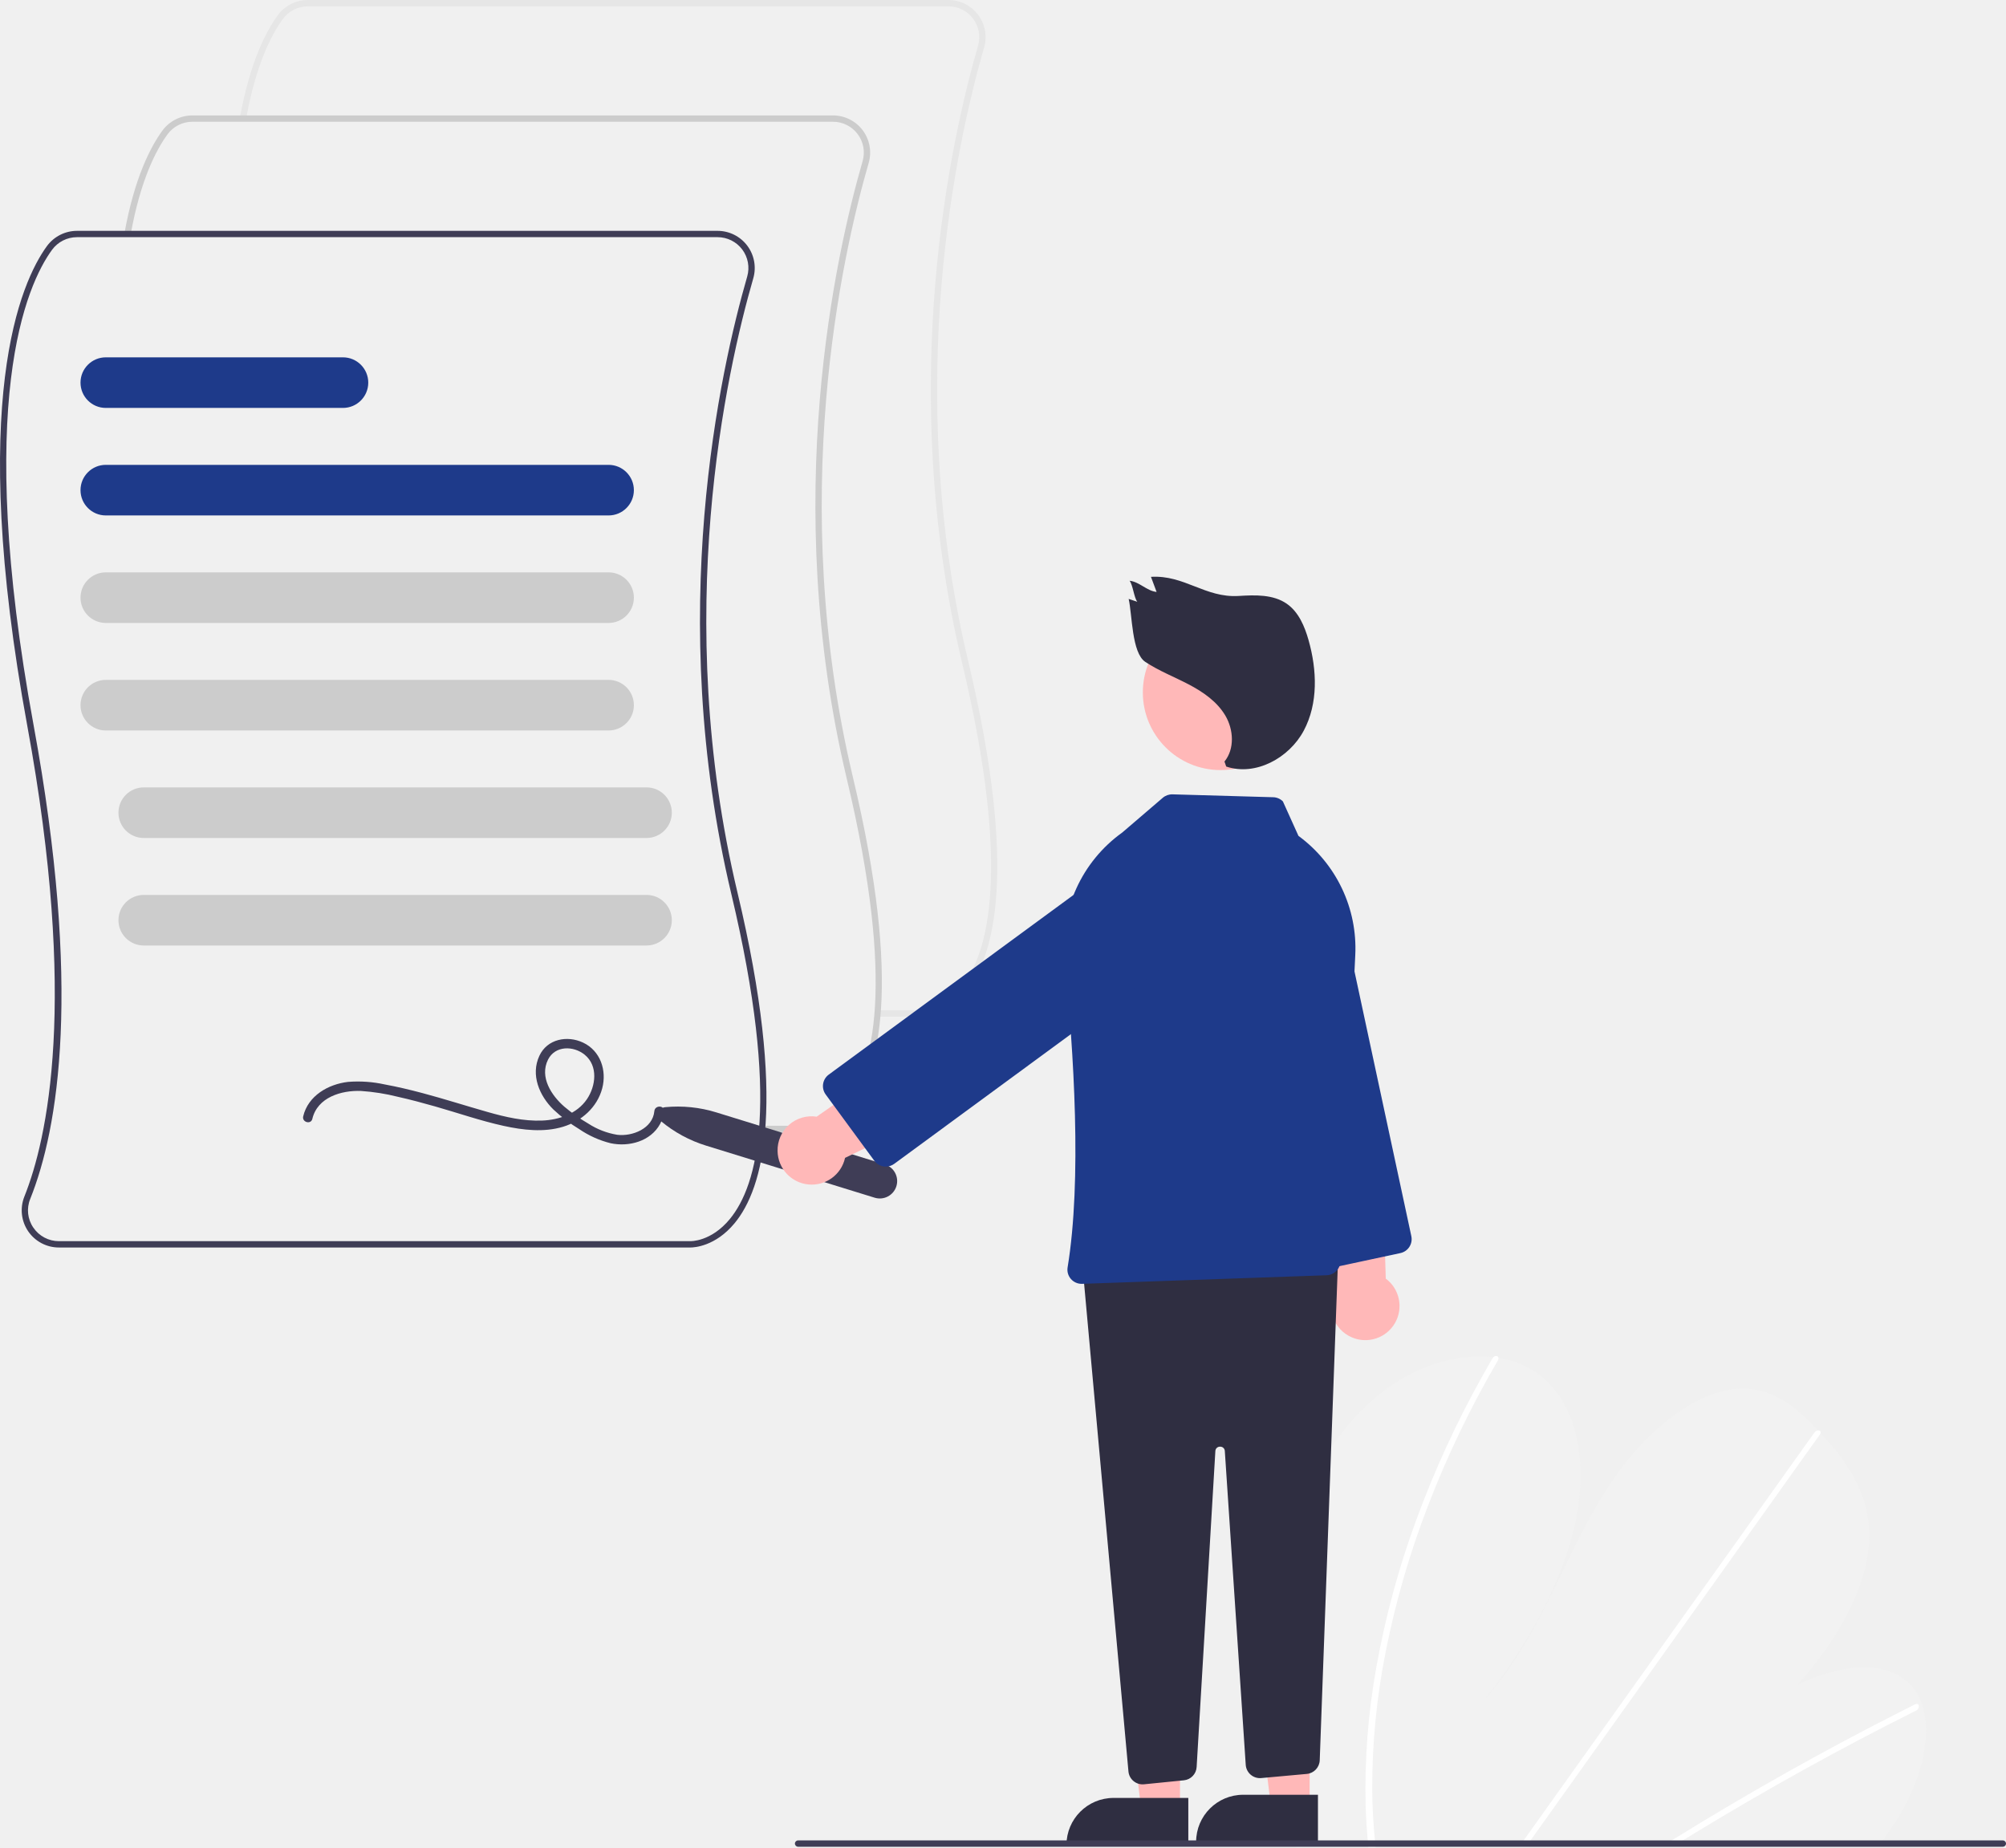
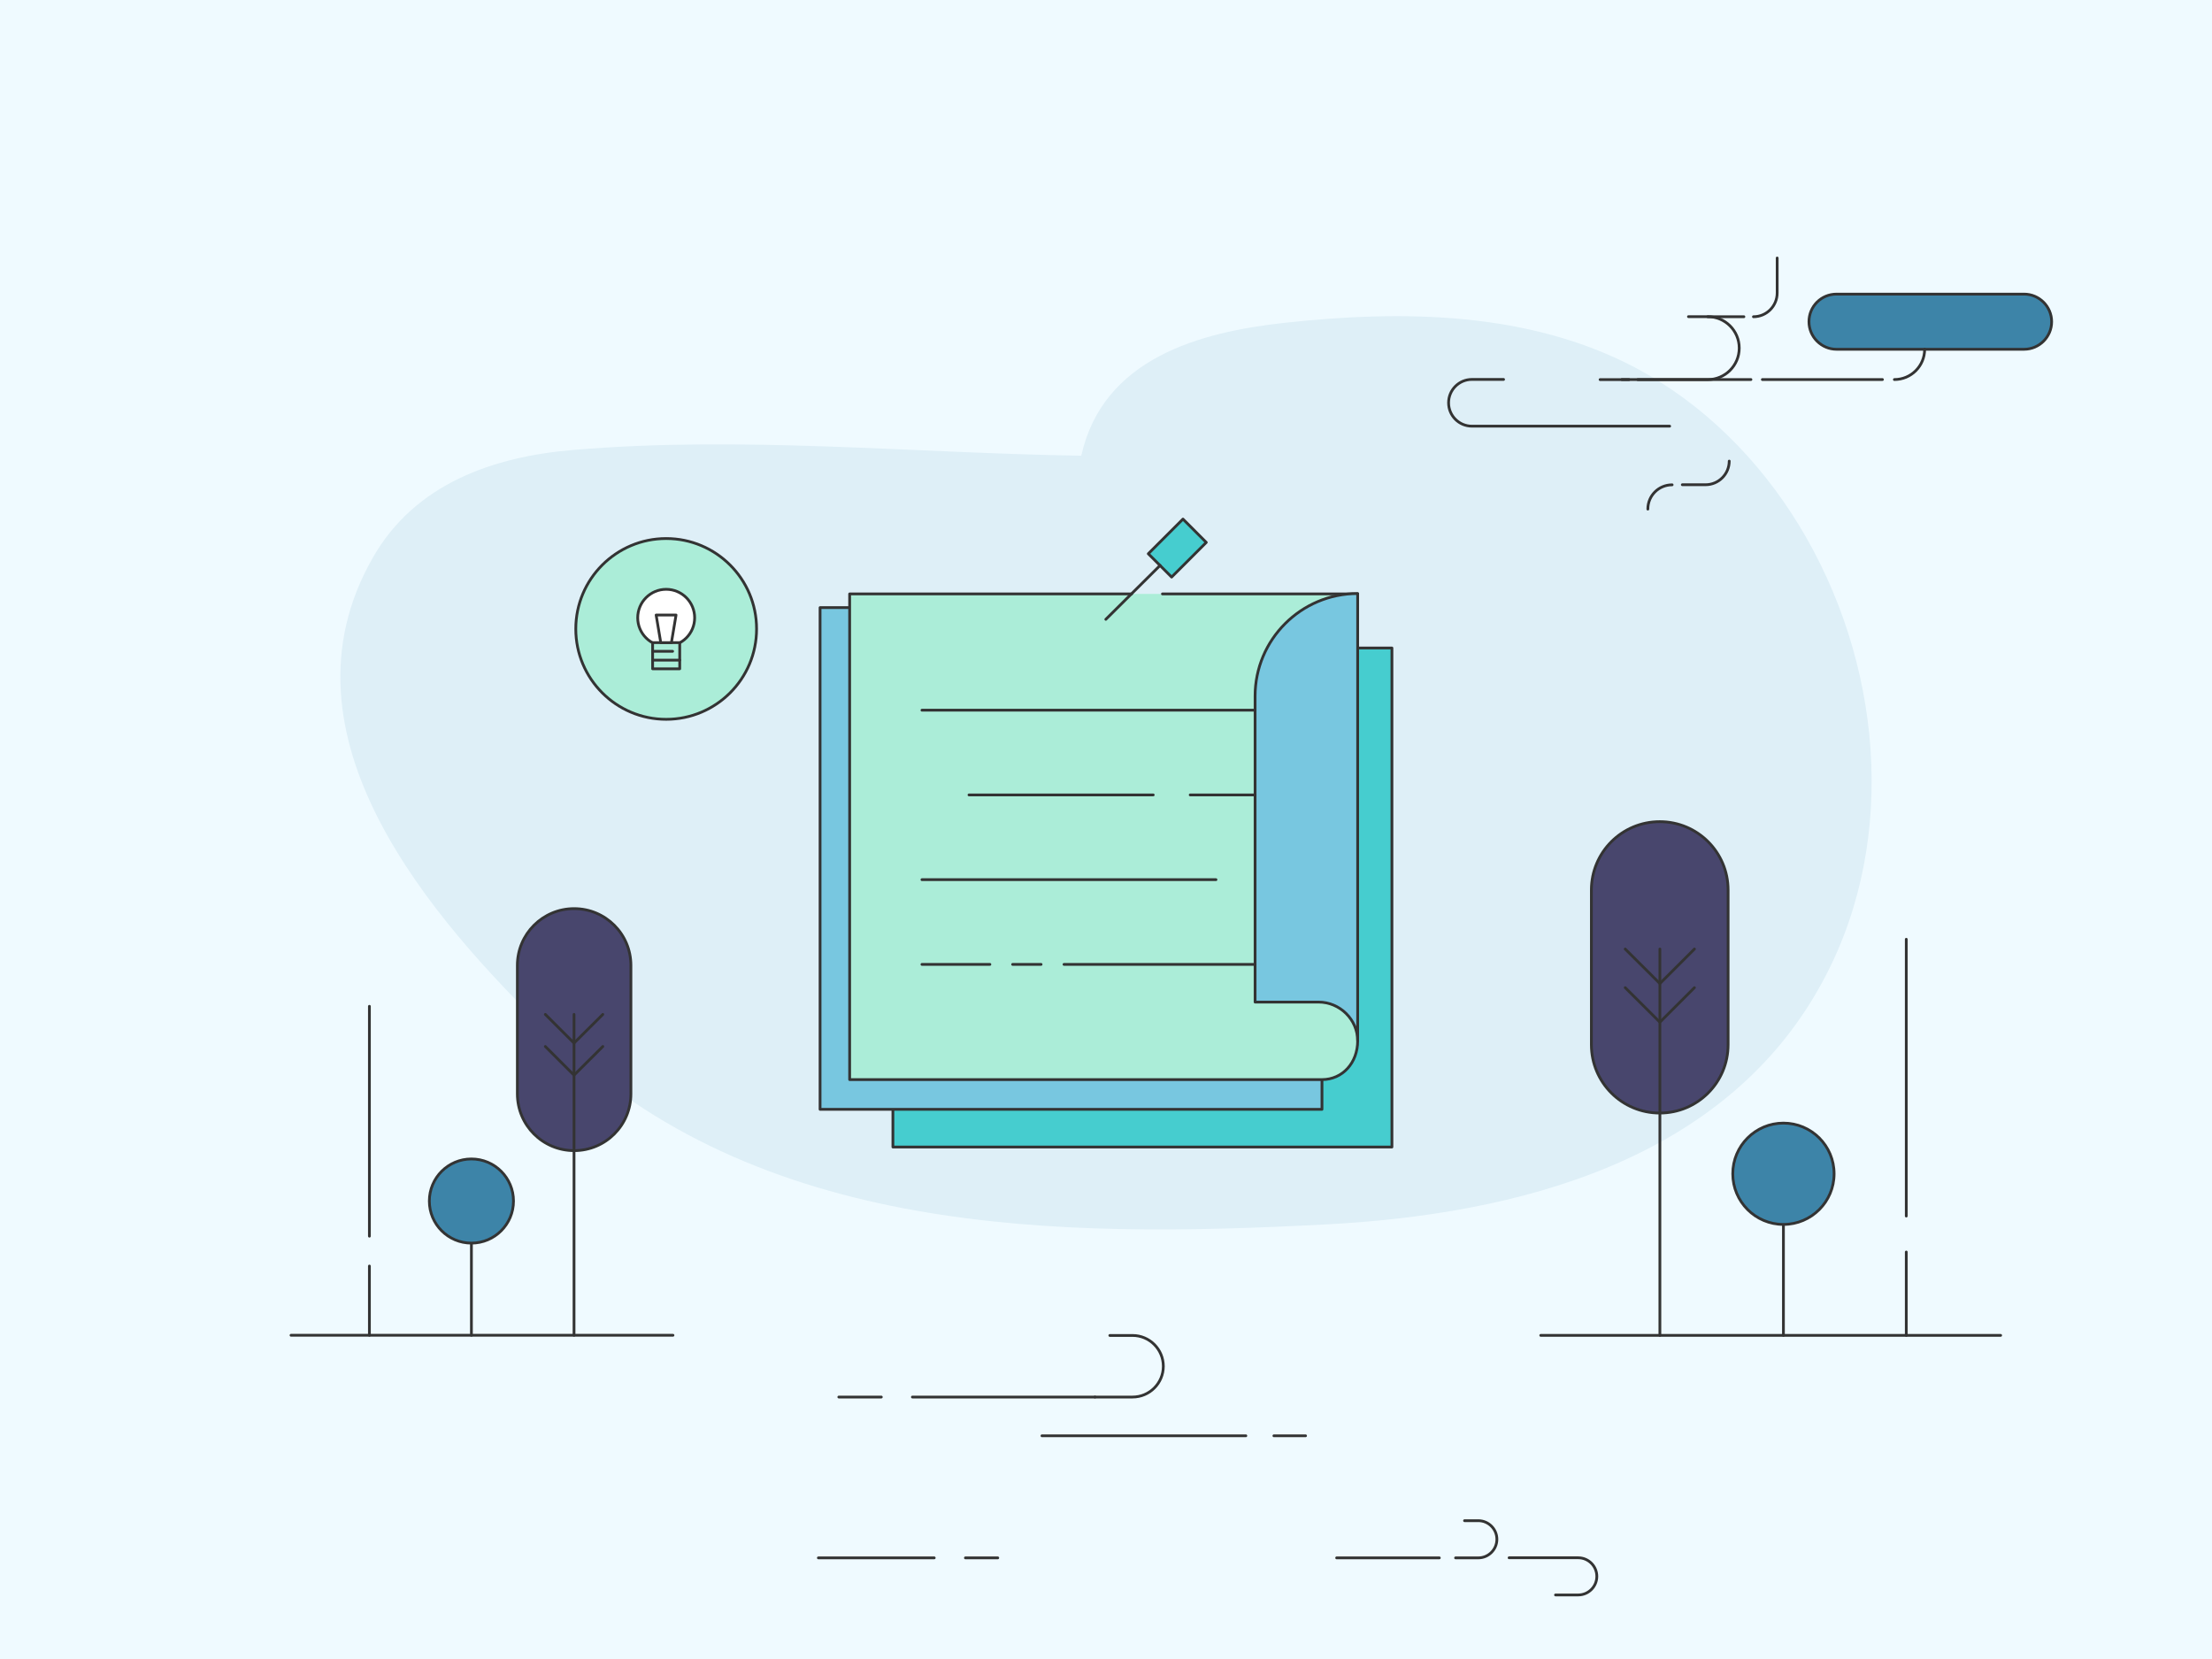
- <svg xmlns="http://www.w3.org/2000/svg" data-name="Layer 1" width="634.387" height="584.35" viewBox="0 0 634.387 584.35">
-   <path d="M574.1,479.328c-.113,0-.185-.003-.209-.004l-13.564.001v-2H573.94c.315.011,6.746.193,12.671-6.997,8.83-10.715,16.081-37.24.481-102.756-20.975-88.096-3.481-165.923,5.014-195.295a9.752,9.752,0,0,0-9.383-12.452H380.148a9.796,9.796,0,0,0-7.9,4.021c-3.599,4.95-8.537,14.46-11.627,31.655l-1.968-.354c3.157-17.569,8.256-27.358,11.978-32.478a11.801,11.801,0,0,1,9.517-4.845H582.723a11.753,11.753,0,0,1,11.304,15.007c-8.451,29.22-25.855,106.644-4.989,194.277,15.818,66.438,8.214,93.537-.951,104.572C582.043,478.959,575.382,479.328,574.1,479.328Z" transform="translate(-282.8063 -157.8251)" fill="#e6e6e6" />
-   <path d="M537.6,515.828c-.113,0-.185-.003-.209-.004l-13.564.001v-2H537.44c.317.01,6.746.193,12.671-6.997,8.83-10.715,16.081-37.24.481-102.756-20.975-88.096-3.481-165.923,5.014-195.295a9.752,9.752,0,0,0-9.383-12.452H343.648a9.796,9.796,0,0,0-7.9,4.021c-3.599,4.95-8.537,14.46-11.627,31.655l-1.968-.354c3.157-17.569,8.256-27.358,11.978-32.478a11.801,11.801,0,0,1,9.517-4.845H546.223a11.753,11.753,0,0,1,11.304,15.007c-8.451,29.22-25.855,106.644-4.989,194.277,15.818,66.438,8.214,93.537-.951,104.572C545.543,515.459,538.882,515.828,537.6,515.828Z" transform="translate(-282.8063 -157.8251)" fill="#ccc" />
-   <path d="M501.1,552.328c-.113,0-.185-.003-.209-.004l-199.453.001a11.75,11.75,0,0,1-10.928-16.102c7.237-18.081,16.981-61.459.932-148.839-18.951-103.18-1.985-140.47,6.189-151.713a11.801,11.801,0,0,1,9.518-4.845H509.723a11.753,11.753,0,0,1,11.304,15.007c-8.451,29.22-25.855,106.644-4.989,194.277,15.818,66.438,8.214,93.537-.951,104.572C509.043,551.959,502.382,552.328,501.1,552.328ZM307.148,232.825a9.796,9.796,0,0,0-7.9,4.021c-8.023,11.035-24.651,47.757-5.84,150.176,15.332,83.474,7.896,127.614-1.042,149.944a9.587,9.587,0,0,0,.977,9.064,9.763,9.763,0,0,0,8.095,4.294H500.94c.315.015,6.746.193,12.671-6.997,8.83-10.715,16.081-37.24.481-102.756-20.975-88.096-3.481-165.923,5.014-195.295a9.752,9.752,0,0,0-9.383-12.452Z" transform="translate(-282.8063 -157.8251)" fill="#3f3d56" />
-   <path d="M475.267,320.825h-159a8,8,0,1,1,0-16h159a8,8,0,0,1,0,16Z" transform="translate(-282.8063 -157.8251)" fill="#1e3a8a" />
-   <path d="M475.267,354.825h-159a8,8,0,1,1,0-16h159a8,8,0,0,1,0,16Z" transform="translate(-282.8063 -157.8251)" fill="#ccc" />
-   <path d="M475.267,388.825h-159a8,8,0,1,1,0-16h159a8,8,0,0,1,0,16Z" transform="translate(-282.8063 -157.8251)" fill="#ccc" />
-   <path d="M487.267,422.825h-159a8,8,0,1,1,0-16h159a8,8,0,0,1,0,16Z" transform="translate(-282.8063 -157.8251)" fill="#ccc" />
-   <path d="M487.267,456.825h-159a8,8,0,1,1,0-16h159a8,8,0,0,1,0,16Z" transform="translate(-282.8063 -157.8251)" fill="#ccc" />
-   <path d="M391.267,286.825h-75a8,8,0,1,1,0-16h75a8,8,0,0,1,0,16Z" transform="translate(-282.8063 -157.8251)" fill="#1e3a8a" />
-   <path d="M381.583,511.647c1.614-6.835,9.198-9.075,15.398-8.825a65.728,65.728,0,0,1,11.611,1.837c3.984.891,7.929,1.947,11.855,3.066,7.198,2.053,14.323,4.536,21.64,6.141,6.091,1.336,12.711,2.12,18.786.275,5.839-1.773,10.793-6.126,12.382-12.145,1.497-5.672-.558-11.873-6.054-14.465-5.012-2.364-11.342-1.162-13.827,4.184-2.801,6.027-.002,12.599,4.432,16.96a49.668,49.668,0,0,0,8.238,6.257,30.676,30.676,0,0,0,9.864,4.418c5.785,1.236,12.676-.585,15.66-6.112a10.329,10.329,0,0,0,1.172-4.037c.177-1.922-2.825-1.91-3,0-.506,5.503-6.951,8.081-11.77,7.477a23.924,23.924,0,0,1-9.125-3.542,53.472,53.472,0,0,1-7.558-5.333c-4.088-3.538-7.92-9.359-5.174-14.879,2.236-4.495,8.063-4.45,11.608-1.551,4.293,3.511,3.527,9.883.696,14.052-3.135,4.616-8.817,6.551-14.174,6.76-5.821.227-11.593-1.109-17.157-2.689-6.913-1.963-13.756-4.16-20.702-6.008-3.943-1.049-7.917-1.996-11.931-2.733a39.377,39.377,0,0,0-11.57-.801c-6.26.723-12.65,4.367-14.191,10.894-.443,1.877,2.449,2.679,2.893.798Z" transform="translate(-282.8063 -157.8251)" fill="#3f3d56" />
-   <path d="M688.083,681.265a458.031,458.031,0,0,0,4.318,58.855c.095.685.198,1.37.293,2.055l184.402-1.03c.541-.68,1.074-1.369,1.591-2.065,1.722-2.306,3.335-4.677,4.816-7.13,7.12-11.817,10.379-25.653,7.113-35.199l-.059-.148a16.75,16.75,0,0,0-3.269-5.681c-7.447-8.383-22.504-6.985-36.168-.219C863.375,677.288,873.134,660.36,873.876,645.25c.727-14.738-6.98-25.267-15.338-34.214-.274-.296-.548-.583-.823-.871-.133-.148-.274-.288-.407-.435-6.522-6.819-14.125-13.54-25.129-12.727-12.069.893-25.451,11.003-34.833,22.783-9.383,11.772-15.617,25.145-21.937,38.197-6.328,13.043-13.174,26.42-23.328,37.569,13.753-17.396,24.842-37.189,28.938-56.439s.491-37.738-11.766-46.804a28.669,28.669,0,0,0-12.558-5.067c-.529-.088-1.066-.159-1.612-.222-11.347-1.291-24.895,2.633-36.422,12.014C705.966,609.361,697.165,624.673,692.787,639.209,688.408,653.744,687.941,667.738,688.083,681.265Z" transform="translate(-282.8063 -157.8251)" fill="#f2f2f2" />
-   <path d="M808.729,741.527l3.526-.02q1.679-1.05,3.375-2.075c.7-.442,1.407-.867,2.116-1.3q17.544-10.715,35.308-20.556,17.748-9.849,35.674-18.79a1.478,1.478,0,0,0,.85-1.69.426.426,0,0,0-.059-.124c-.167-.313-.539-.443-1.083-.176-1.466.735-2.94,1.47-4.406,2.222q-17.975,9.094-35.796,19.097-17.808,9.998-35.414,20.879c-.247.15-.494.308-.741.458C810.96,740.143,809.849,740.835,808.729,741.527Z" transform="translate(-282.8063 -157.8251)" fill="#fff" />
-   <path d="M763.264,741.781l2.18-.012c.492-.688.975-1.376,1.467-2.065q17.332-24.304,34.656-48.608,28.371-39.79,56.724-79.579a1.404,1.404,0,0,0,.245-.48c.162-.587-.27-.932-.823-.871a1.656,1.656,0,0,0-1.152.733q-15.906,22.314-31.804,44.611-28.223,39.591-56.438,79.173c-1.196,1.675-2.393,3.358-3.589,5.033C764.24,740.404,763.748,741.092,763.264,741.781Z" transform="translate(-282.8063 -157.8251)" fill="#fff" />
-   <path d="M714.688,729.118c.111,3.675.354,7.291.672,10.873q.092,1.028.185,2.055l2.288-.013c-.07-.685-.14-1.37-.201-2.055-.483-5.176-.826-10.41-.873-15.786a220.23,220.23,0,0,1,4.336-44.392,276.397,276.397,0,0,1,13.428-46.119,316.724,316.724,0,0,1,21.97-45.63,1.219,1.219,0,0,0,.202-.81c-.094-.652-.963-.845-1.612-.222a1.894,1.894,0,0,0-.328.415q-1.583,2.722-3.108,5.46a316.505,316.505,0,0,0-21.028,45.79A275.09,275.09,0,0,0,718.1,684.872,217.271,217.271,0,0,0,714.688,729.118Z" transform="translate(-282.8063 -157.8251)" fill="#fff" />
-   <path d="M491.811,512.358a2.5,2.5,0,0,1,1.362-4.41,41.289,41.289,0,0,1,16.193,1.66l53.315,16.466a5.5,5.5,0,0,1-3.246,10.51l-53.315-16.466A41.292,41.292,0,0,1,491.811,512.358Z" transform="translate(-282.8063 -157.8251)" fill="#3f3d56" />
-   <path d="M710.358,580.757a10.743,10.743,0,0,1-4.868-15.737l-9.139-47.792,23.291-1.816,1.406,46.747A10.801,10.801,0,0,1,710.358,580.757Z" transform="translate(-282.8063 -157.8251)" fill="#ffb8b8" />
-   <path d="M694.914,556.092l-23.723-110.482a17.5,17.5,0,1,1,34.22-7.347l23.723,110.481a4.506,4.506,0,0,1-3.455,5.345l-25.421,5.458a4.498,4.498,0,0,1-5.344-3.455Z" transform="translate(-282.8063 -157.8251)" fill="#1e3a8a" />
-   <polygon points="373.17 572.064 360.911 572.064 355.078 524.776 373.173 524.777 373.17 572.064" fill="#ffb8b8" />
-   <path d="M352.154,568.561H375.797a0,0,0,0,1,0,0v14.887a0,0,0,0,1,0,0H337.267a0,0,0,0,1,0,0v0A14.887,14.887,0,0,1,352.154,568.561Z" fill="#2f2e41" />
-   <polygon points="414.17 571.064 401.911 571.064 396.078 523.776 414.173 523.777 414.17 571.064" fill="#ffb8b8" />
-   <path d="M393.154,567.561H416.797a0,0,0,0,1,0,0v14.887a0,0,0,0,1,0,0H378.267a0,0,0,0,1,0,0v0A14.887,14.887,0,0,1,393.154,567.561Z" fill="#2f2e41" />
-   <path d="M641.288,721.068a4.469,4.469,0,0,1-1.616-3.062L625.419,561.227a4.501,4.501,0,0,1,4.313-4.904l71.48-2.681a4.502,4.502,0,0,1,4.666,4.662l-5.714,156.177a4.508,4.508,0,0,1-4.09,4.316l-14.413,1.311a4.5,4.5,0,0,1-4.897-4.183l-6.614-99.217a1.436,1.436,0,0,0-1.496-1.399h-.006a1.437,1.437,0,0,0-1.492,1.411l-5.919,99.886a4.479,4.479,0,0,1-4.044,4.211l-12.591,1.26a4.47,4.47,0,0,1-3.313-1.008Z" transform="translate(-282.8063 -157.8251)" fill="#2f2e41" />
-   <circle cx="385.977" cy="218.962" r="24.561" fill="#ffb8b8" />
-   <path d="M621.485,562.288a4.462,4.462,0,0,1-1.053-3.679c4.534-27.562,1.979-68.074-.964-97.207a44.201,44.201,0,0,1,18.241-40.302l12.827-10.994a4.57,4.57,0,0,1,3.057-1.082l31.866.91a4.483,4.483,0,0,1,3.053,1.317l4.924,10.904.051.037a44.07,44.07,0,0,1,17.915,37.69l-4.69,96.937a4.524,4.524,0,0,1-4.347,4.28l-77.347,2.718c-.05.001-.1.002-.149.002A4.489,4.489,0,0,1,621.485,562.288Z" transform="translate(-282.8063 -157.8251)" fill="#1e3a8a" />
-   <path d="M528.709,521.837a10.743,10.743,0,0,1,12.366-10.883l39.865-27.898,11.19,20.508-42.077,20.416a10.801,10.801,0,0,1-21.344-2.143Z" transform="translate(-282.8063 -157.8251)" fill="#ffb8b8" />
-   <path d="M562.258,526.687a4.473,4.473,0,0,1-2.945-1.785l-15.385-20.96a4.506,4.506,0,0,1,.965-6.291l91.095-66.863a17.5,17.5,0,0,1,20.71,28.216L565.603,525.866a4.469,4.469,0,0,1-2.653.873A4.602,4.602,0,0,1,562.258,526.687Z" transform="translate(-282.8063 -157.8251)" fill="#1e3a8a" />
-   <path d="M670.04,398.652c3.257-3.994,2.901-10.077.286-14.518s-7.052-7.5-11.618-9.889-9.417-4.268-13.714-7.113-4.11-14.887-5.254-19.912l2.729.909c-1.049-1.342-1.385-5.307-2.434-6.649,3.084.305,5.455,3.232,8.538,3.537l-1.779-4.776c10.574-.652,17.149,6.696,27.723,6.044,5.239-.323,10.929-.527,15.236,2.473,3.743,2.607,5.637,7.12,6.881,11.509,2.669,9.423,3.084,19.979-1.526,28.62s-15.237,14.464-24.52,11.344Z" transform="translate(-282.8063 -157.8251)" fill="#2f2e41" />
-   <path d="M535.194,741.825h381a1,1,0,0,0,0-2h-381a1,1,0,0,0,0,2Z" transform="translate(-282.8063 -157.8251)" fill="#3f3d56" />
+ <svg xmlns="http://www.w3.org/2000/svg" height="1200" width="1600" version="1.1">
+   <rect fill="#effaff" width="1600" height="1200" />
+   <g>
+     <path d="M591.94 1126.85H675.76" stroke="#333333" stroke-width="2" stroke-linecap="round" stroke-linejoin="round" opacity="1" fill="none" />
+     <path d="M698.31 1126.85H721.72" stroke="#333333" stroke-width="2" stroke-linecap="round" stroke-linejoin="round" opacity="1" fill="none" />
+     <path d="M966.83 1126.85H1041.11" stroke="#333333" stroke-width="2" stroke-linecap="round" stroke-linejoin="round" opacity="1" fill="none" />
+     <path d="M606.74 1010.52H637.48" stroke="#333333" stroke-width="2" stroke-linecap="round" stroke-linejoin="round" opacity="1" fill="none" />
+     <path d="M659.96 1010.52H792.02" stroke="#333333" stroke-width="2" stroke-linecap="round" stroke-linejoin="round" opacity="1" fill="none" />
+     <path d="M792.02 1010.52H819.2C831.44 1010.52 841.47 1000.56 841.47 988.25 841.47 976.01 831.51 965.98 819.2 965.98H802.76" stroke="#333333" stroke-width="2" stroke-linecap="round" stroke-linejoin="round" opacity="1" fill="none" />
+     <path d="M1052.85 1126.85H1069.29C1076.69 1126.85 1082.74 1120.8 1082.74 1113.4 1082.74 1106 1076.69 1099.95 1069.29 1099.95H1059.33" stroke="#333333" stroke-width="2" stroke-linecap="round" stroke-linejoin="round" opacity="1" fill="none" />
+     <path d="M1125.14 1153.67H1141.58C1148.98 1153.67 1155.03 1147.63 1155.03 1140.23 1155.03 1132.83 1148.98 1126.78 1141.58 1126.78H1091.56" stroke="#333333" stroke-width="2" stroke-linecap="round" stroke-linejoin="round" opacity="1" fill="none" />
+     <path d="M753.67 1038.55H901.16" stroke="#333333" stroke-width="2" stroke-linecap="round" stroke-linejoin="round" opacity="1" fill="none" />
+     <path d="M921.44 1038.55H944.35" stroke="#333333" stroke-width="2" stroke-linecap="round" stroke-linejoin="round" opacity="1" fill="none" />
+   </g>
+   <g>
+     <path d="M1301.69 380.62C1272.34 332.31 1231.73 291.73 1182.53 265.76 1105.64 225.38 1015.09 224.14 929.25 233.49 868.23 240.18 797.9 258.89 782.11 329.63 659.81 327.72 537.05 315.12 414.93 325.43 357.33 330.21 300.29 349.59 269.64 403.44 195.8 532.52 312.29 664.65 398.41 748.48 548.49 894.36 764.76 895.79 958.78 885.67 1095.39 878.61 1249.91 840.71 1319.97 706.95 1373.69 604.79 1360.4 477.24 1301.69 380.62Z" fill="#deeff7" opacity="1" stroke-width="2" stroke="none" />
+   </g>
+   <g>
+     <path d="M973.31 468.71H1006.82V829.67H645.86V791.59L944.88 791.07V766.29L956.09 766.03C970.44 766.03 970.96 767.47 970.96 752.86V741.65L968.61 468.32H973.31V468.71Z" fill="#46cdcf" stroke="#333333" stroke-width="2" stroke-linecap="round" stroke-linejoin="round" opacity="1" />
+     <path d="M654.73 747.13L653.82 439.5H593.18V780.9 802.42H614.57 956.22V745.69L654.73 747.13Z" fill="#78c7e0" stroke="#333333" stroke-width="2" stroke-linecap="round" stroke-linejoin="round" opacity="1" />
+     <path d="M840.82 429.59H982.04V748.95 752.86C982.04 768.77 971.09 780.9 956.22 780.9H952.7 614.57V429.59H818.52" fill="#abedd8" opacity="1" stroke-width="2" stroke="none" />
+     <path d="M840.82 429.59H982.04V748.95 752.86C982.04 768.77 971.09 780.9 956.22 780.9H952.7 614.57V429.59H818.52" stroke="#333333" stroke-width="2" stroke-linecap="round" stroke-linejoin="round" opacity="1" fill="none" />
+     <path d="M982.04 429.33C941.1 429.33 907.84 462.58 907.84 503.53V724.83H938.36 953.75C969.13 724.83 982.04 737.48 982.04 752.86V429.33Z" fill="#78c7e0" stroke="#333333" stroke-width="2" stroke-linecap="round" stroke-linejoin="round" opacity="1" />
+     <path d="M666.86 513.7H907.84" stroke="#333333" stroke-width="2" stroke-linecap="round" stroke-linejoin="round" opacity="1" fill="none" />
+     <path d="M860.9 574.99H907.84" stroke="#333333" stroke-width="2" stroke-linecap="round" stroke-linejoin="round" opacity="1" fill="none" />
+     <path d="M700.89 574.99H834.17" stroke="#333333" stroke-width="2" stroke-linecap="round" stroke-linejoin="round" opacity="1" fill="none" />
+     <path d="M666.86 636.28H879.55" stroke="#333333" stroke-width="2" stroke-linecap="round" stroke-linejoin="round" opacity="1" fill="none" />
+     <path d="M769.62 697.57H907.84" stroke="#333333" stroke-width="2" stroke-linecap="round" stroke-linejoin="round" opacity="1" fill="none" />
+     <path d="M732.45 697.57H753.05" stroke="#333333" stroke-width="2" stroke-linecap="round" stroke-linejoin="round" opacity="1" fill="none" />
+     <path d="M666.86 697.57H716.02" stroke="#333333" stroke-width="2" stroke-linecap="round" stroke-linejoin="round" opacity="1" fill="none" />
+     <path d="M855.67 375.46L830.59 400.54 847.47 417.41 872.54 392.34 855.67 375.46Z" fill="#46cdcf" stroke="#333333" stroke-width="2" stroke-linecap="round" stroke-linejoin="round" opacity="1" />
+     <path d="M799.87 447.98L839.12 408.99" stroke="#333333" stroke-width="2" stroke-linecap="round" stroke-linejoin="round" opacity="1" fill="none" />
+   </g>
+   <g>
+     <path d="M481.86 520.3C517.97 520.3 547.25 491.03 547.25 454.92 547.25 418.81 517.97 389.54 481.86 389.54 445.75 389.54 416.48 418.81 416.48 454.92 416.48 491.03 445.75 520.3 481.86 520.3Z" fill="#abedd8" stroke="#333333" stroke-width="2" stroke-linecap="round" stroke-linejoin="round" opacity="1" />
+     <path d="M481.86 467.45C493.24 467.45 502.46 458.23 502.46 446.86 502.46 435.48 493.24 426.26 481.86 426.26 470.49 426.26 461.27 435.48 461.27 446.86 461.27 458.23 470.49 467.45 481.86 467.45Z" fill="#ffffff" stroke="#333333" stroke-width="2" stroke-linecap="round" stroke-linejoin="round" opacity="1" />
+     <path d="M491.66 464.85H472.06V483.77H491.66V464.85Z" fill="#abedd8" stroke="#333333" stroke-width="2" stroke-linecap="round" stroke-linejoin="round" opacity="1" />
+     <path d="M472.06 471.11H486.52" stroke="#333333" stroke-width="2" stroke-linecap="round" stroke-linejoin="round" opacity="1" fill="none" />
+     <path d="M472.06 477.5H491.66" stroke="#333333" stroke-width="2" stroke-linecap="round" stroke-linejoin="round" opacity="1" fill="none" />
+     <path d="M485.65 464.85H477.95L474.6 444.87H489L485.65 464.85Z" fill="#ffffff" stroke="#333333" stroke-width="2" stroke-linecap="round" stroke-linejoin="round" opacity="1" />
+   </g>
+   <g>
+     <path d="M340.99 965.83V876.31" stroke="#333333" stroke-width="2" stroke-linecap="round" stroke-linejoin="round" opacity="1" fill="none" />
+     <path d="M340.99 899.18C324.18 899.18 310.56 885.56 310.56 868.75 310.56 851.94 324.18 838.31 340.99 838.31 357.8 838.31 371.42 851.94 371.42 868.75 371.42 885.56 357.8 899.18 340.99 899.18Z" fill="#3d84a8" stroke="#333333" stroke-width="2" stroke-linecap="round" stroke-linejoin="round" opacity="1" />
+     <path d="M456.35 725.16V698.3C456.35 675.6 437.99 657.24 415.29 657.24 392.59 657.24 374.23 675.6 374.23 698.3V791.22C374.23 813.92 392.59 832.28 415.29 832.28 437.99 832.28 456.35 813.92 456.35 791.22V739.19 725.16 725.16Z" fill="#48466d" stroke="#333333" stroke-width="2" stroke-linecap="round" stroke-linejoin="round" opacity="1" />
+     <path d="M394.46 733.75L415.21 754.49 436.03 733.75" stroke="#333333" stroke-width="2" stroke-linecap="round" stroke-linejoin="round" opacity="1" fill="none" />
+     <path d="M394.46 756.96L415.21 777.7 436.03 756.96" stroke="#333333" stroke-width="2" stroke-linecap="round" stroke-linejoin="round" opacity="1" fill="none" />
+     <path d="M415.21 965.83V733.75" stroke="#333333" stroke-width="2" stroke-linecap="round" stroke-linejoin="round" opacity="1" fill="none" />
+     <path d="M267.2 894.17V727.88" stroke="#333333" stroke-width="2" stroke-linecap="round" stroke-linejoin="round" opacity="1" fill="none" />
+     <path d="M267.2 965.83V915.76" stroke="#333333" stroke-width="2" stroke-linecap="round" stroke-linejoin="round" opacity="1" fill="none" />
+     <path d="M486.79 965.83H210.5" stroke="#333333" stroke-width="2" stroke-linecap="round" stroke-linejoin="round" opacity="1" fill="none" />
+   </g>
+   <g>
+     <path d="M1290 965.91V858.12" stroke="#333333" stroke-width="2" stroke-linecap="round" stroke-linejoin="round" opacity="1" fill="none" />
+     <path d="M1290 885.66C1310.24 885.66 1326.65 869.25 1326.65 849.01 1326.65 828.77 1310.24 812.37 1290 812.37 1269.77 812.37 1253.36 828.77 1253.36 849.01 1253.36 869.25 1269.77 885.66 1290 885.66Z" fill="#3d84a8" stroke="#333333" stroke-width="2" stroke-linecap="round" stroke-linejoin="round" opacity="1" />
+     <path d="M1151.09 676.12V643.77C1151.09 616.44 1173.21 594.33 1200.54 594.33 1227.87 594.33 1249.98 616.44 1249.98 643.77V755.66C1249.98 782.99 1227.87 805.1 1200.54 805.1 1173.21 805.1 1151.09 782.99 1151.09 755.66V693.01 676.12 676.12Z" fill="#48466d" stroke="#333333" stroke-width="2" stroke-linecap="round" stroke-linejoin="round" opacity="1" />
+     <path d="M1225.62 686.46L1200.64 711.43 1175.56 686.46" stroke="#333333" stroke-width="2" stroke-linecap="round" stroke-linejoin="round" opacity="1" fill="none" />
+     <path d="M1225.62 714.4L1200.64 739.38 1175.56 714.4" stroke="#333333" stroke-width="2" stroke-linecap="round" stroke-linejoin="round" opacity="1" fill="none" />
+     <path d="M1200.64 965.91V686.46" stroke="#333333" stroke-width="2" stroke-linecap="round" stroke-linejoin="round" opacity="1" fill="none" />
+     <path d="M1378.86 879.62V679.39" stroke="#333333" stroke-width="2" stroke-linecap="round" stroke-linejoin="round" opacity="1" fill="none" />
+     <path d="M1378.86 965.91V905.62" stroke="#333333" stroke-width="2" stroke-linecap="round" stroke-linejoin="round" opacity="1" fill="none" />
+     <path d="M1114.45 965.91H1447.13" stroke="#333333" stroke-width="2" stroke-linecap="round" stroke-linejoin="round" opacity="1" fill="none" />
+   </g>
+   <g>
+     <path d="M1328.43 212.74L1464.06 212.74C1475 212.74 1484.01 221.68 1484.01 232.69 1484.01 243.64 1475.07 252.64 1464.06 252.64L1328.43 252.64C1317.49 252.64 1308.48 243.71 1308.48 232.69 1308.48 221.6 1317.34 212.74 1328.43 212.74Z" fill="#3d84a8" stroke="#333333" stroke-width="2" stroke-linecap="round" stroke-linejoin="round" opacity="1" />
+     <path d="M1274.76 274.53H1361.63" stroke="#333333" stroke-width="2" stroke-linecap="round" stroke-linejoin="round" opacity="1" fill="none" />
+     <path d="M1173.15 274.53H1266.5" stroke="#333333" stroke-width="2" stroke-linecap="round" stroke-linejoin="round" opacity="1" fill="none" />
+     <path d="M1370.26 274.53C1382.4 274.53 1392.15 264.7 1392.15 252.64" stroke="#333333" stroke-width="2" stroke-linecap="round" stroke-linejoin="round" opacity="1" fill="none" />
+   </g>
+   <g>
+     <path d="M1216.86 350.62H1233.7C1243.11 350.62 1250.8 342.93 1250.8 333.52" stroke="#333333" stroke-width="2" stroke-linecap="round" stroke-linejoin="round" opacity="1" fill="none" />
+     <path d="M1191.93 368.26C1191.93 358.51 1199.76 350.69 1209.5 350.69" stroke="#333333" stroke-width="2" stroke-linecap="round" stroke-linejoin="round" opacity="1" fill="none" />
+     <path d="M1207.71 308.26H1064.71C1055.36 308.26 1047.8 300.7 1047.8 291.35 1047.8 282.01 1055.36 274.45 1064.71 274.45H1087.58" stroke="#333333" stroke-width="2" stroke-linecap="round" stroke-linejoin="round" opacity="1" fill="none" />
+     <path d="M1184.64 274.58H1235.22C1247.75 274.58 1258.03 264.44 1258.03 251.77 1258.03 239.24 1247.89 229.04 1235.22 229.04H1221.3" stroke="#333333" stroke-width="2" stroke-linecap="round" stroke-linejoin="round" opacity="1" fill="none" />
+     <path d="M1157.39 274.58H1178.28" stroke="#333333" stroke-width="2" stroke-linecap="round" stroke-linejoin="round" opacity="1" fill="none" />
+     <path d="M1268.31 229.1C1277.85 229.1 1285.48 221.34 1285.48 211.86V186.61" stroke="#333333" stroke-width="2" stroke-linecap="round" stroke-linejoin="round" opacity="1" fill="none" />
+     <path d="M1235.29 229.1H1261.41" stroke="#333333" stroke-width="2" stroke-linecap="round" stroke-linejoin="round" opacity="1" fill="none" />
+   </g>
</svg>
